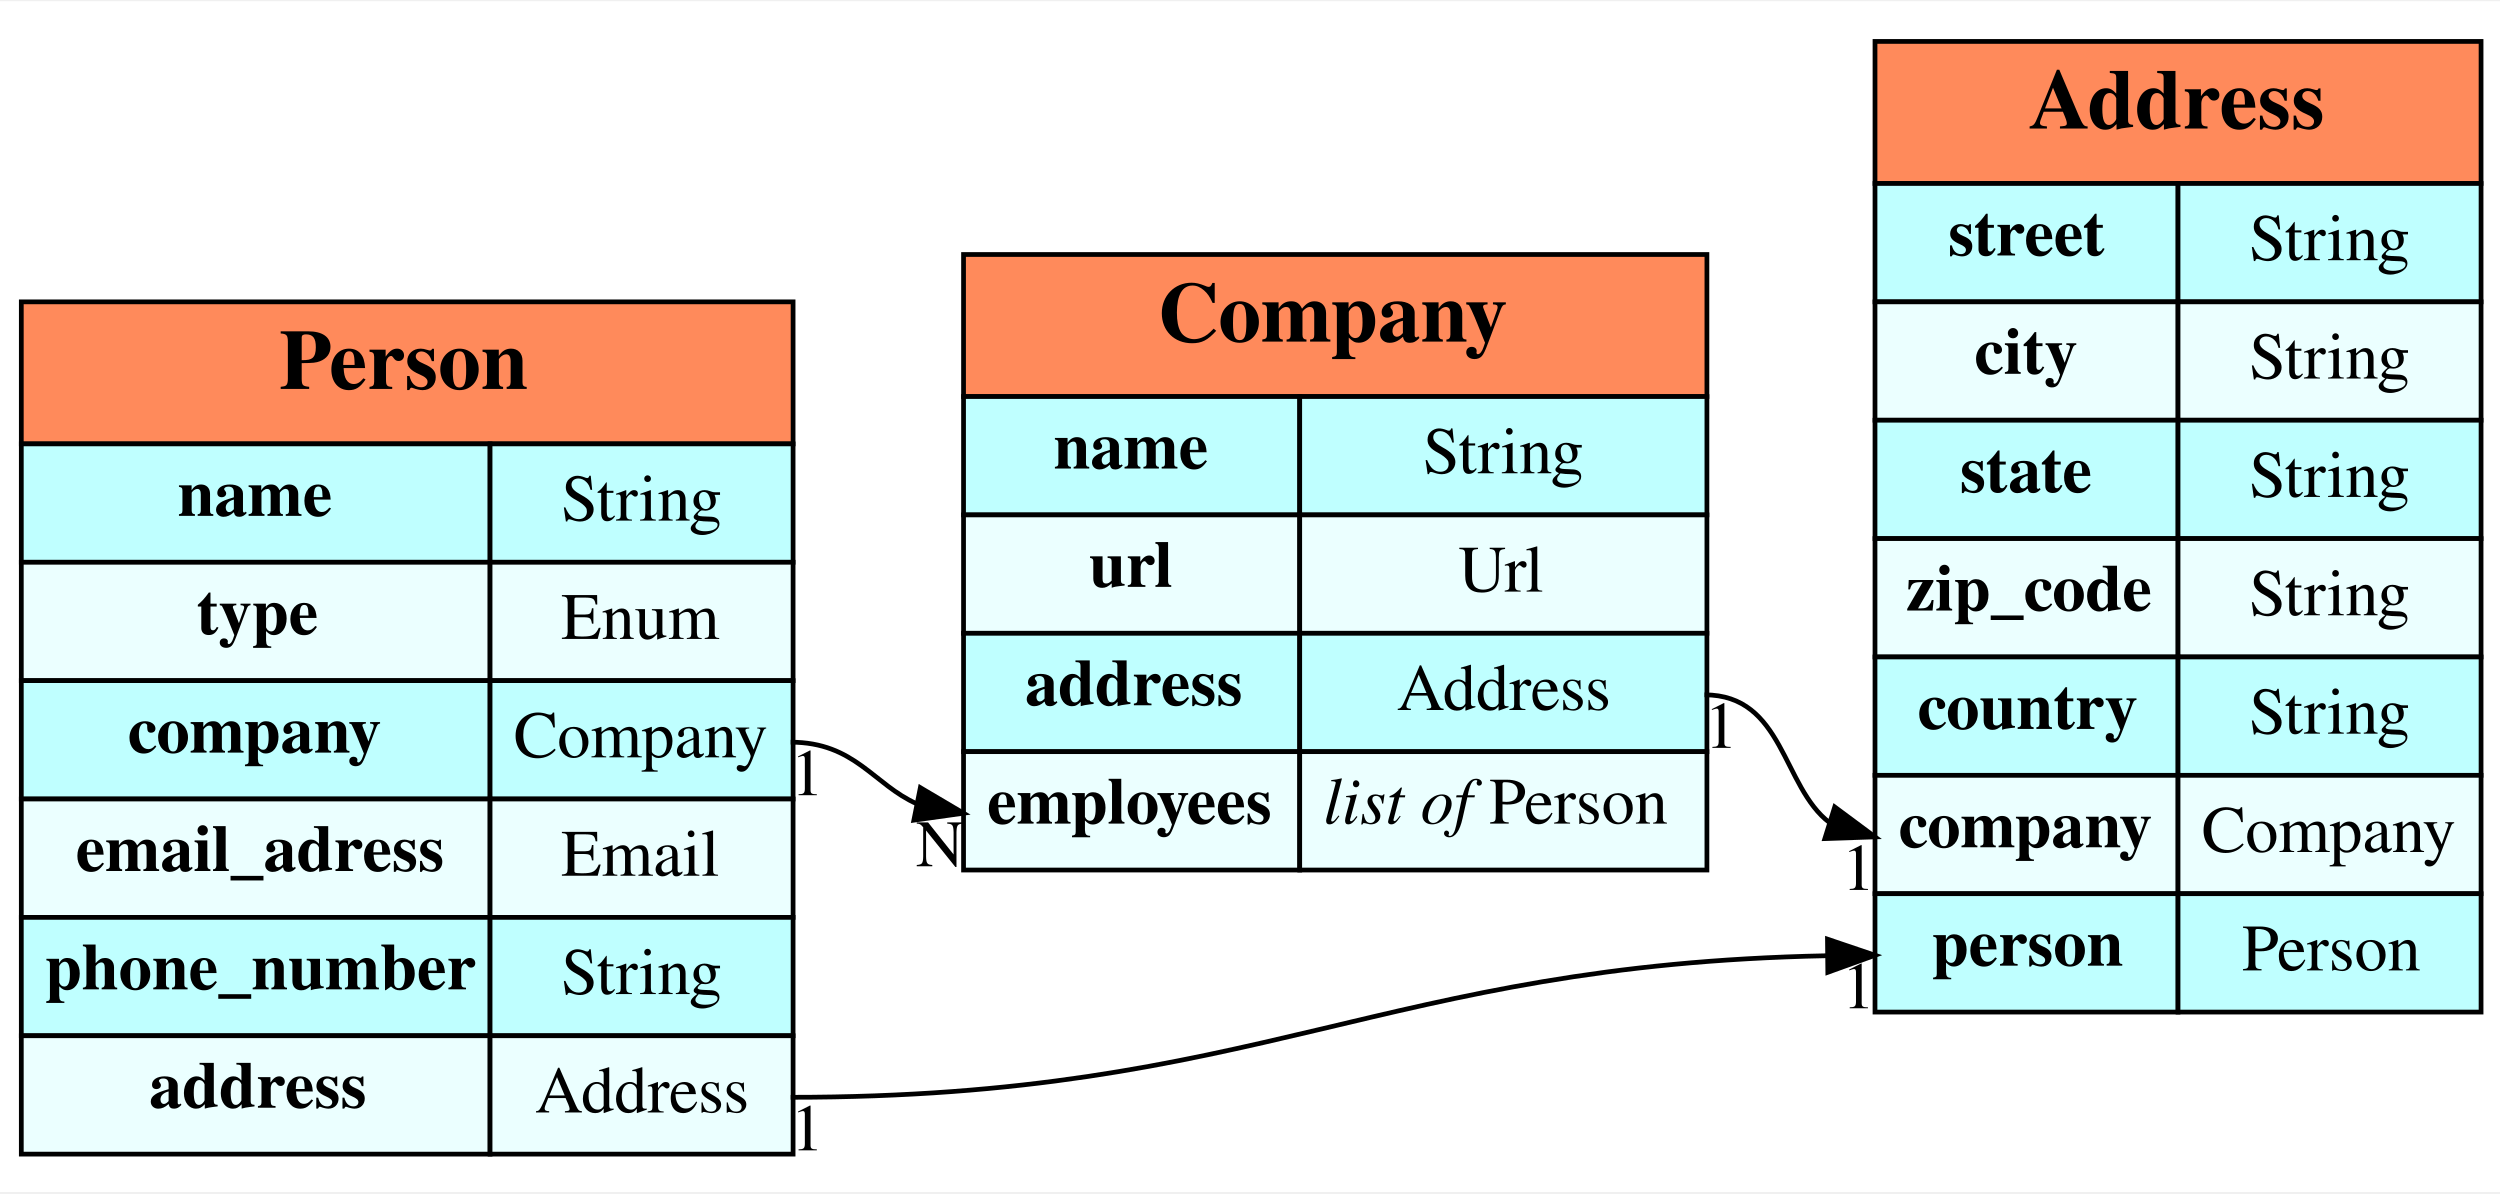
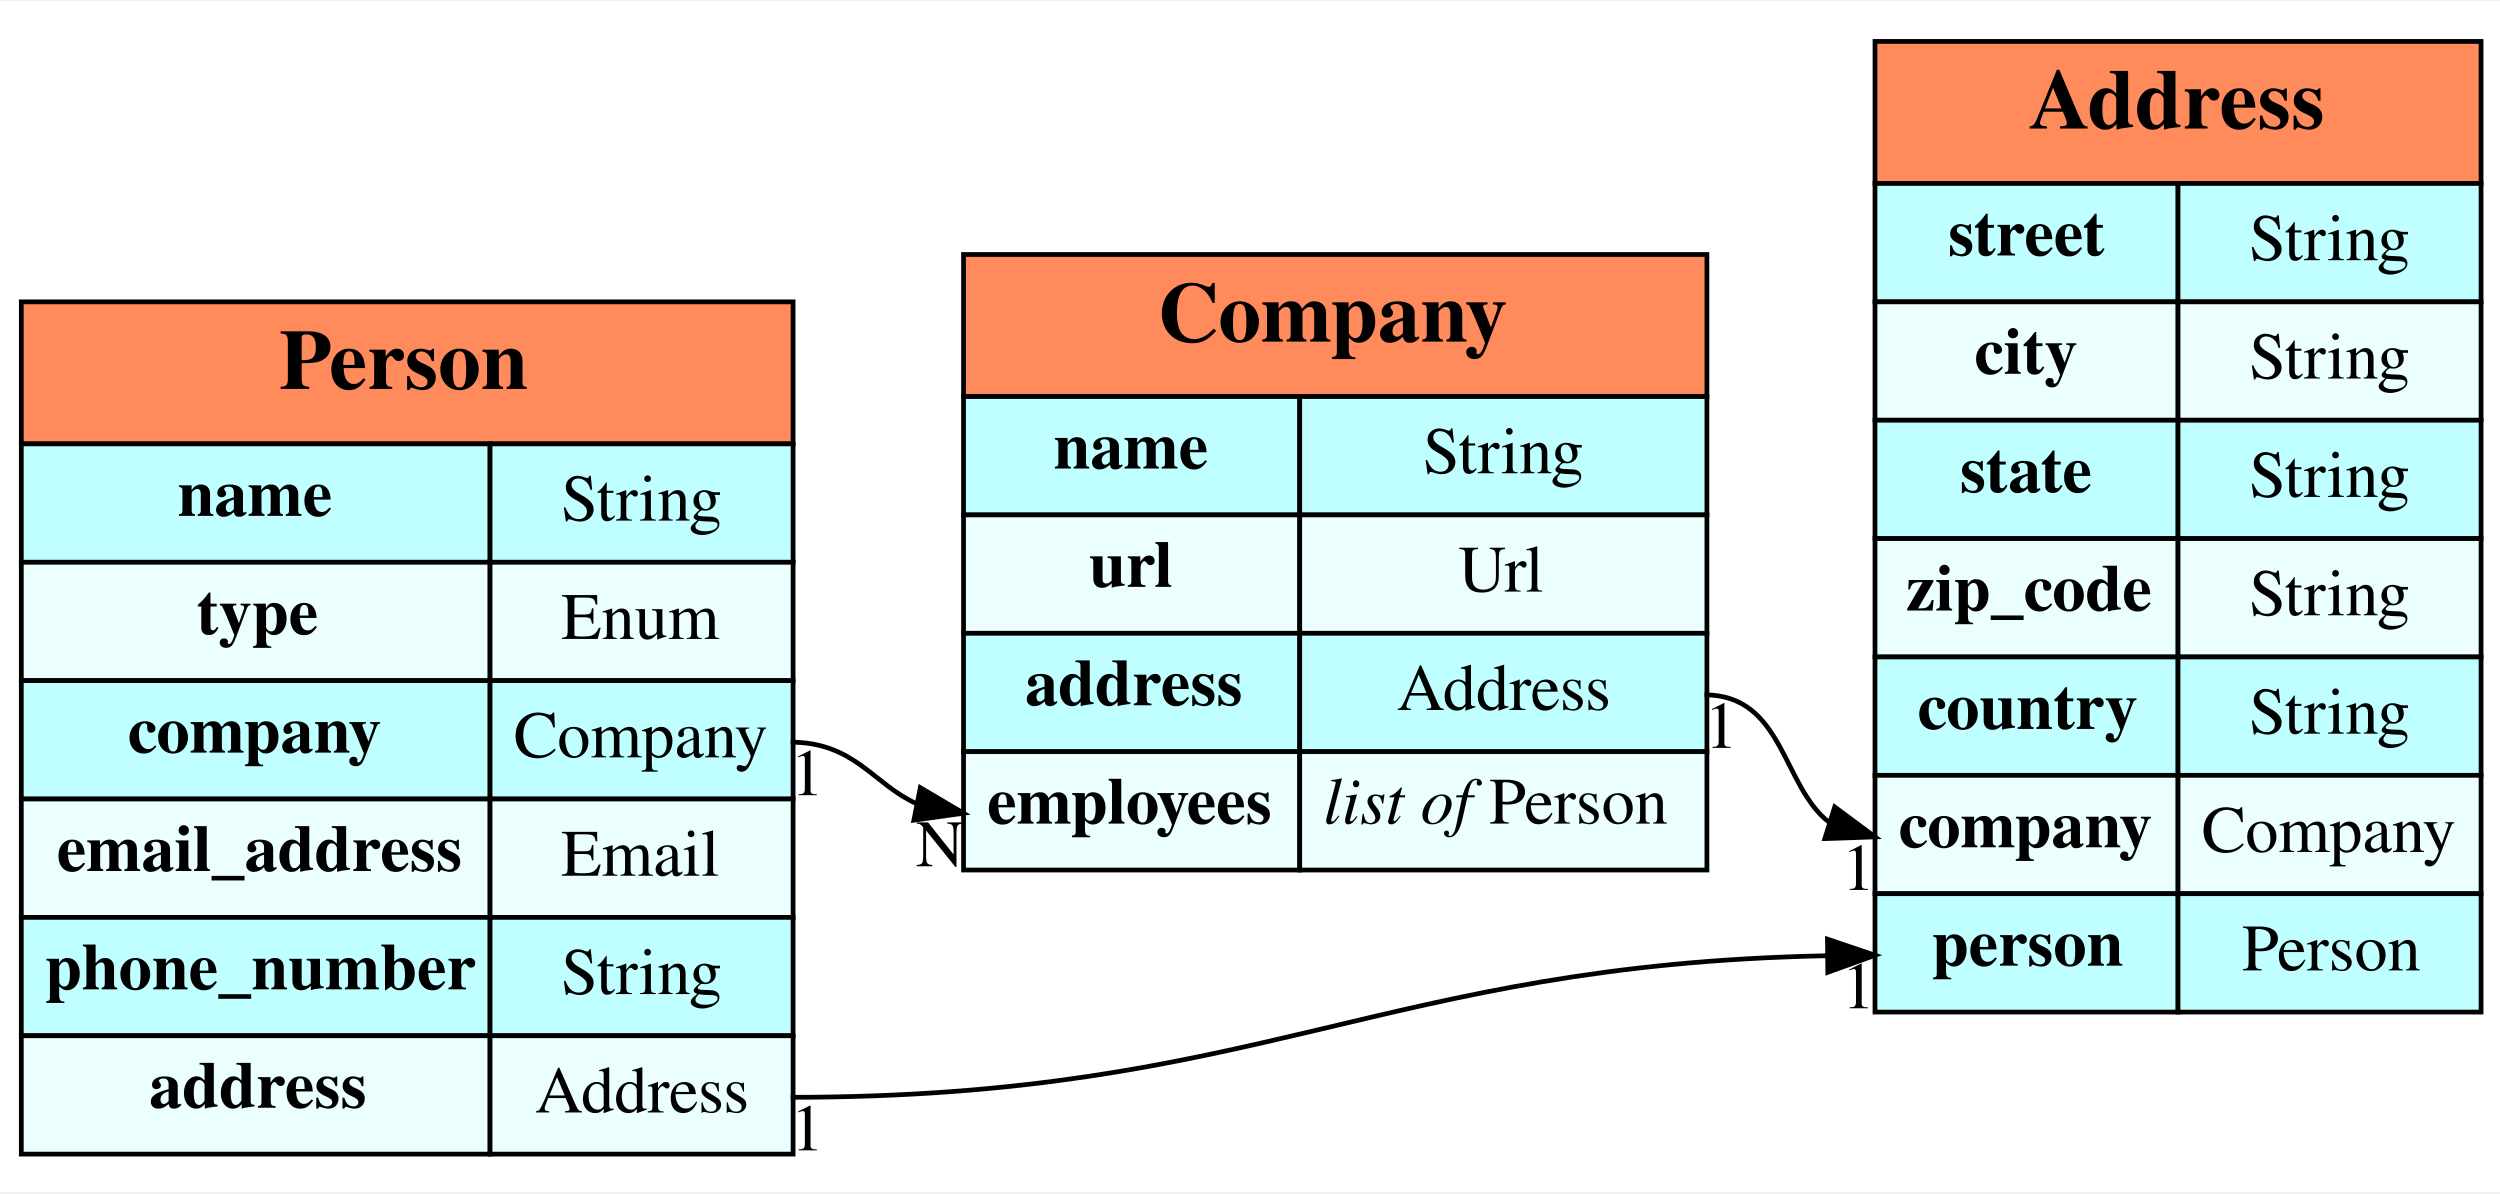
<svg xmlns="http://www.w3.org/2000/svg" width="528pt" height="252pt" viewBox="0.00 0.00 528.00 251.50">
  <g id="graph0" class="graph" transform="scale(1 1) rotate(0) translate(4 247.5)">
    <polygon fill="#ffffff" stroke="transparent" points="-4,4 -4,-247.5 524,-247.5 524,4 -4,4" />
    <g id="node1" class="node">
      <polygon fill="#ff8a5b" stroke="transparent" points="392,-209 392,-239 520,-239 520,-209 392,-209" />
      <polygon fill="none" stroke="#000000" points="392,-209 392,-239 520,-239 520,-209 392,-209" />
      <text text-anchor="start" x="424.5" y="-220.6" font-family="Times,serif" font-weight="bold" font-size="18.00" fill="#000000">Address</text>
      <polygon fill="#bfffff" stroke="transparent" points="392,-184 392,-209 456,-209 456,-184 392,-184" />
      <polygon fill="none" stroke="#000000" points="392,-184 392,-209 456,-209 456,-184 392,-184" />
      <text text-anchor="start" x="407.5" y="-193.8" font-family="Times,serif" font-weight="bold" font-size="14.00" fill="#000000">street</text>
      <polygon fill="#bfffff" stroke="transparent" points="456,-184 456,-209 520,-209 520,-184 456,-184" />
      <polygon fill="none" stroke="#000000" points="456,-184 456,-209 520,-209 520,-184 456,-184" />
      <text text-anchor="start" x="471" y="-192.8" font-family="Times,serif" font-size="14.00" fill="#000000">String</text>
      <polygon fill="#ebffff" stroke="transparent" points="392,-159 392,-184 456,-184 456,-159 392,-159" />
      <polygon fill="none" stroke="#000000" points="392,-159 392,-184 456,-184 456,-159 392,-159" />
      <text text-anchor="start" x="413" y="-168.8" font-family="Times,serif" font-weight="bold" font-size="14.00" fill="#000000">city</text>
      <polygon fill="#ebffff" stroke="transparent" points="456,-159 456,-184 520,-184 520,-159 456,-159" />
      <polygon fill="none" stroke="#000000" points="456,-159 456,-184 520,-184 520,-159 456,-159" />
      <text text-anchor="start" x="471" y="-167.8" font-family="Times,serif" font-size="14.00" fill="#000000">String</text>
      <polygon fill="#bfffff" stroke="transparent" points="392,-134 392,-159 456,-159 456,-134 392,-134" />
      <polygon fill="none" stroke="#000000" points="392,-134 392,-159 456,-159 456,-134 392,-134" />
      <text text-anchor="start" x="410" y="-143.8" font-family="Times,serif" font-weight="bold" font-size="14.00" fill="#000000">state</text>
      <polygon fill="#bfffff" stroke="transparent" points="456,-134 456,-159 520,-159 520,-134 456,-134" />
      <polygon fill="none" stroke="#000000" points="456,-134 456,-159 520,-159 520,-134 456,-134" />
      <text text-anchor="start" x="471" y="-142.8" font-family="Times,serif" font-size="14.00" fill="#000000">String</text>
      <polygon fill="#ebffff" stroke="transparent" points="392,-109 392,-134 456,-134 456,-109 392,-109" />
      <polygon fill="none" stroke="#000000" points="392,-109 392,-134 456,-134 456,-109 392,-109" />
      <text text-anchor="start" x="398.5" y="-118.8" font-family="Times,serif" font-weight="bold" font-size="14.00" fill="#000000">zip_code</text>
      <polygon fill="#ebffff" stroke="transparent" points="456,-109 456,-134 520,-134 520,-109 456,-109" />
      <polygon fill="none" stroke="#000000" points="456,-109 456,-134 520,-134 520,-109 456,-109" />
      <text text-anchor="start" x="471" y="-117.8" font-family="Times,serif" font-size="14.00" fill="#000000">String</text>
      <polygon fill="#bfffff" stroke="transparent" points="392,-84 392,-109 456,-109 456,-84 392,-84" />
      <polygon fill="none" stroke="#000000" points="392,-84 392,-109 456,-109 456,-84 392,-84" />
      <text text-anchor="start" x="401" y="-93.8" font-family="Times,serif" font-weight="bold" font-size="14.00" fill="#000000">country</text>
      <polygon fill="#bfffff" stroke="transparent" points="456,-84 456,-109 520,-109 520,-84 456,-84" />
      <polygon fill="none" stroke="#000000" points="456,-84 456,-109 520,-109 520,-84 456,-84" />
      <text text-anchor="start" x="471" y="-92.8" font-family="Times,serif" font-size="14.00" fill="#000000">String</text>
      <polygon fill="#ebffff" stroke="transparent" points="392,-59 392,-84 456,-84 456,-59 392,-59" />
      <polygon fill="none" stroke="#000000" points="392,-59 392,-84 456,-84 456,-59 392,-59" />
      <text text-anchor="start" x="397" y="-68.8" font-family="Times,serif" font-weight="bold" font-size="14.00" fill="#000000">company</text>
      <polygon fill="#ebffff" stroke="transparent" points="456,-59 456,-84 520,-84 520,-59 456,-59" />
      <polygon fill="none" stroke="#000000" points="456,-59 456,-84 520,-84 520,-59 456,-59" />
      <text text-anchor="start" x="461" y="-67.8" font-family="Times,serif" font-size="14.00" fill="#000000">Company</text>
      <polygon fill="#bfffff" stroke="transparent" points="392,-34 392,-59 456,-59 456,-34 392,-34" />
      <polygon fill="none" stroke="#000000" points="392,-34 392,-59 456,-59 456,-34 392,-34" />
      <text text-anchor="start" x="404" y="-43.8" font-family="Times,serif" font-weight="bold" font-size="14.00" fill="#000000">person</text>
      <polygon fill="#bfffff" stroke="transparent" points="456,-34 456,-59 520,-59 520,-34 456,-34" />
      <polygon fill="none" stroke="#000000" points="456,-34 456,-59 520,-59 520,-34 456,-34" />
      <text text-anchor="start" x="469.5" y="-42.8" font-family="Times,serif" font-size="14.00" fill="#000000">Person</text>
    </g>
    <g id="node2" class="node">
      <polygon fill="#ff8a5b" stroke="transparent" points="199.5,-164 199.5,-194 356.5,-194 356.5,-164 199.5,-164" />
      <polygon fill="none" stroke="#000000" points="199.5,-164 199.5,-194 356.5,-194 356.5,-164 199.5,-164" />
      <text text-anchor="start" x="240.5" y="-175.6" font-family="Times,serif" font-weight="bold" font-size="18.00" fill="#000000">Company</text>
      <polygon fill="#bfffff" stroke="transparent" points="199.5,-139 199.5,-164 270.5,-164 270.5,-139 199.5,-139" />
      <polygon fill="none" stroke="#000000" points="199.5,-139 199.5,-164 270.5,-164 270.5,-139 199.5,-139" />
      <text text-anchor="start" x="218.5" y="-148.8" font-family="Times,serif" font-weight="bold" font-size="14.00" fill="#000000">name</text>
      <polygon fill="#bfffff" stroke="transparent" points="270.5,-139 270.5,-164 356.5,-164 356.5,-139 270.5,-139" />
      <polygon fill="none" stroke="#000000" points="270.5,-139 270.5,-164 356.5,-164 356.5,-139 270.5,-139" />
      <text text-anchor="start" x="296.5" y="-147.8" font-family="Times,serif" font-size="14.00" fill="#000000">String</text>
      <polygon fill="#ebffff" stroke="transparent" points="199.5,-114 199.5,-139 270.5,-139 270.5,-114 199.5,-114" />
      <polygon fill="none" stroke="#000000" points="199.5,-114 199.5,-139 270.5,-139 270.5,-114 199.5,-114" />
      <text text-anchor="start" x="226" y="-123.8" font-family="Times,serif" font-weight="bold" font-size="14.00" fill="#000000">url</text>
      <polygon fill="#ebffff" stroke="transparent" points="270.5,-114 270.5,-139 356.5,-139 356.5,-114 270.5,-114" />
      <polygon fill="none" stroke="#000000" points="270.5,-114 270.5,-139 356.5,-139 356.5,-114 270.5,-114" />
      <text text-anchor="start" x="304" y="-122.8" font-family="Times,serif" font-size="14.00" fill="#000000">Url</text>
      <polygon fill="#bfffff" stroke="transparent" points="199.5,-89 199.5,-114 270.5,-114 270.5,-89 199.5,-89" />
      <polygon fill="none" stroke="#000000" points="199.5,-89 199.5,-114 270.5,-114 270.5,-89 199.5,-89" />
      <text text-anchor="start" x="212.5" y="-98.8" font-family="Times,serif" font-weight="bold" font-size="14.00" fill="#000000">address</text>
      <polygon fill="#bfffff" stroke="transparent" points="270.5,-89 270.5,-114 356.5,-114 356.5,-89 270.5,-89" />
      <polygon fill="none" stroke="#000000" points="270.5,-89 270.5,-114 356.5,-114 356.5,-89 270.5,-89" />
      <text text-anchor="start" x="291" y="-97.8" font-family="Times,serif" font-size="14.00" fill="#000000">Address</text>
      <polygon fill="#ebffff" stroke="transparent" points="199.5,-64 199.5,-89 270.5,-89 270.5,-64 199.5,-64" />
      <polygon fill="none" stroke="#000000" points="199.5,-64 199.5,-89 270.5,-89 270.5,-64 199.5,-64" />
      <text text-anchor="start" x="204.5" y="-73.8" font-family="Times,serif" font-weight="bold" font-size="14.00" fill="#000000">employees</text>
      <polygon fill="#ebffff" stroke="transparent" points="270.5,-64 270.5,-89 356.5,-89 356.5,-64 270.5,-64" />
      <polygon fill="none" stroke="#000000" points="270.5,-64 270.5,-89 356.5,-89 356.5,-64 270.5,-64" />
      <text text-anchor="start" x="275.5" y="-73.8" font-family="Times,serif" font-style="italic" font-size="14.00" fill="#000000">list of </text>
      <text text-anchor="start" x="310.5" y="-73.8" font-family="Times,serif" font-size="14.00" fill="#000000"> Person</text>
    </g>
    <g id="edge1" class="edge">
      <path fill="none" stroke="#000000" d="M356,-101C372.76,-101 372.371,-81.574 382.433,-73.986" />
      <polygon fill="#000000" stroke="#000000" points="383.497,-77.32 392,-71 381.411,-70.638 383.497,-77.32" />
      <text text-anchor="middle" x="388.5" y="-59.8" font-family="Times,serif" font-size="14.00" fill="#000000">1</text>
      <text text-anchor="middle" x="359.5" y="-89.8" font-family="Times,serif" font-size="14.00" fill="#000000">1</text>
    </g>
    <g id="node3" class="node">
      <polygon fill="#ff8a5b" stroke="transparent" points=".5,-154 .5,-184 163.5,-184 163.5,-154 .5,-154" />
      <polygon fill="none" stroke="#000000" points=".5,-154 .5,-184 163.5,-184 163.5,-154 .5,-154" />
      <text text-anchor="start" x="55" y="-165.6" font-family="Times,serif" font-weight="bold" font-size="18.00" fill="#000000">Person</text>
      <polygon fill="#bfffff" stroke="transparent" points=".5,-129 .5,-154 99.5,-154 99.5,-129 .5,-129" />
      <polygon fill="none" stroke="#000000" points=".5,-129 .5,-154 99.5,-154 99.5,-129 .5,-129" />
      <text text-anchor="start" x="33.5" y="-138.8" font-family="Times,serif" font-weight="bold" font-size="14.00" fill="#000000">name</text>
      <polygon fill="#bfffff" stroke="transparent" points="99.5,-129 99.5,-154 163.5,-154 163.5,-129 99.5,-129" />
      <polygon fill="none" stroke="#000000" points="99.5,-129 99.5,-154 163.5,-154 163.5,-129 99.5,-129" />
      <text text-anchor="start" x="114.5" y="-137.8" font-family="Times,serif" font-size="14.00" fill="#000000">String</text>
      <polygon fill="#ebffff" stroke="transparent" points=".5,-104 .5,-129 99.5,-129 99.5,-104 .5,-104" />
      <polygon fill="none" stroke="#000000" points=".5,-104 .5,-129 99.5,-129 99.5,-104 .5,-104" />
      <text text-anchor="start" x="37.5" y="-113.8" font-family="Times,serif" font-weight="bold" font-size="14.00" fill="#000000">type</text>
      <polygon fill="#ebffff" stroke="transparent" points="99.5,-104 99.5,-129 163.5,-129 163.5,-104 99.5,-104" />
      <polygon fill="none" stroke="#000000" points="99.5,-104 99.5,-129 163.5,-129 163.5,-104 99.5,-104" />
      <text text-anchor="start" x="114.5" y="-112.8" font-family="Times,serif" font-size="14.00" fill="#000000">Enum</text>
      <polygon fill="#bfffff" stroke="transparent" points=".5,-79 .5,-104 99.5,-104 99.5,-79 .5,-79" />
      <polygon fill="none" stroke="#000000" points=".5,-79 .5,-104 99.5,-104 99.5,-79 .5,-79" />
      <text text-anchor="start" x="23" y="-88.8" font-family="Times,serif" font-weight="bold" font-size="14.00" fill="#000000">company</text>
      <polygon fill="#bfffff" stroke="transparent" points="99.5,-79 99.5,-104 163.5,-104 163.5,-79 99.5,-79" />
      <polygon fill="none" stroke="#000000" points="99.5,-79 99.5,-104 163.5,-104 163.5,-79 99.5,-79" />
      <text text-anchor="start" x="104.5" y="-87.8" font-family="Times,serif" font-size="14.00" fill="#000000">Company</text>
      <polygon fill="#ebffff" stroke="transparent" points=".5,-54 .5,-79 99.5,-79 99.5,-54 .5,-54" />
      <polygon fill="none" stroke="#000000" points=".5,-54 .5,-79 99.5,-79 99.5,-54 .5,-54" />
-       <text text-anchor="start" x="12" y="-63.8" font-family="Times,serif" font-weight="bold" font-size="14.00" fill="#000000">email_adress</text>
+       <text text-anchor="start" x="8" y="-63.8" font-family="Times,serif" font-weight="bold" font-size="14.00" fill="#000000">email_address</text>
      <polygon fill="#ebffff" stroke="transparent" points="99.5,-54 99.5,-79 163.5,-79 163.5,-54 99.5,-54" />
      <polygon fill="none" stroke="#000000" points="99.5,-54 99.5,-79 163.5,-79 163.5,-54 99.5,-54" />
      <text text-anchor="start" x="114.5" y="-62.8" font-family="Times,serif" font-size="14.00" fill="#000000">Email</text>
      <polygon fill="#bfffff" stroke="transparent" points=".5,-29 .5,-54 99.5,-54 99.5,-29 .5,-29" />
      <polygon fill="none" stroke="#000000" points=".5,-29 .5,-54 99.5,-54 99.5,-29 .5,-29" />
      <text text-anchor="start" x="5.5" y="-38.8" font-family="Times,serif" font-weight="bold" font-size="14.00" fill="#000000">phone_number</text>
      <polygon fill="#bfffff" stroke="transparent" points="99.5,-29 99.5,-54 163.5,-54 163.5,-29 99.5,-29" />
      <polygon fill="none" stroke="#000000" points="99.5,-29 99.5,-54 163.5,-54 163.5,-29 99.5,-29" />
      <text text-anchor="start" x="114.5" y="-37.8" font-family="Times,serif" font-size="14.00" fill="#000000">String</text>
      <polygon fill="#ebffff" stroke="transparent" points=".5,-4 .5,-29 99.5,-29 99.5,-4 .5,-4" />
      <polygon fill="none" stroke="#000000" points=".5,-4 .5,-29 99.5,-29 99.5,-4 .5,-4" />
      <text text-anchor="start" x="27.5" y="-13.8" font-family="Times,serif" font-weight="bold" font-size="14.00" fill="#000000">address</text>
      <polygon fill="#ebffff" stroke="transparent" points="99.5,-4 99.5,-29 163.5,-29 163.5,-4 99.5,-4" />
      <polygon fill="none" stroke="#000000" points="99.5,-4 99.5,-29 163.5,-29 163.5,-4 99.5,-4" />
      <text text-anchor="start" x="109" y="-12.8" font-family="Times,serif" font-size="14.00" fill="#000000">Address</text>
    </g>
    <g id="edge3" class="edge">
      <path fill="none" stroke="#000000" d="M163,-16C262.139,-16 287.64,-43.984 381.745,-45.897" />
      <polygon fill="#000000" stroke="#000000" points="381.965,-49.4 392,-46 382.036,-42.4 381.965,-49.4" />
      <text text-anchor="middle" x="388.5" y="-34.8" font-family="Times,serif" font-size="14.00" fill="#000000">1</text>
      <text text-anchor="middle" x="166.5" y="-4.8" font-family="Times,serif" font-size="14.00" fill="#000000">1</text>
    </g>
    <g id="edge2" class="edge">
      <path fill="none" stroke="#000000" d="M163,-91C176.565,-91 180.489,-82.027 189.686,-77.961" />
      <polygon fill="#000000" stroke="#000000" points="190.38,-81.392 199.5,-76 189.008,-74.527 190.38,-81.392" />
      <text text-anchor="middle" x="194.5" y="-64.8" font-family="Times,serif" font-size="14.00" fill="#000000">N</text>
      <text text-anchor="middle" x="166.5" y="-79.8" font-family="Times,serif" font-size="14.00" fill="#000000">1</text>
    </g>
  </g>
</svg>
